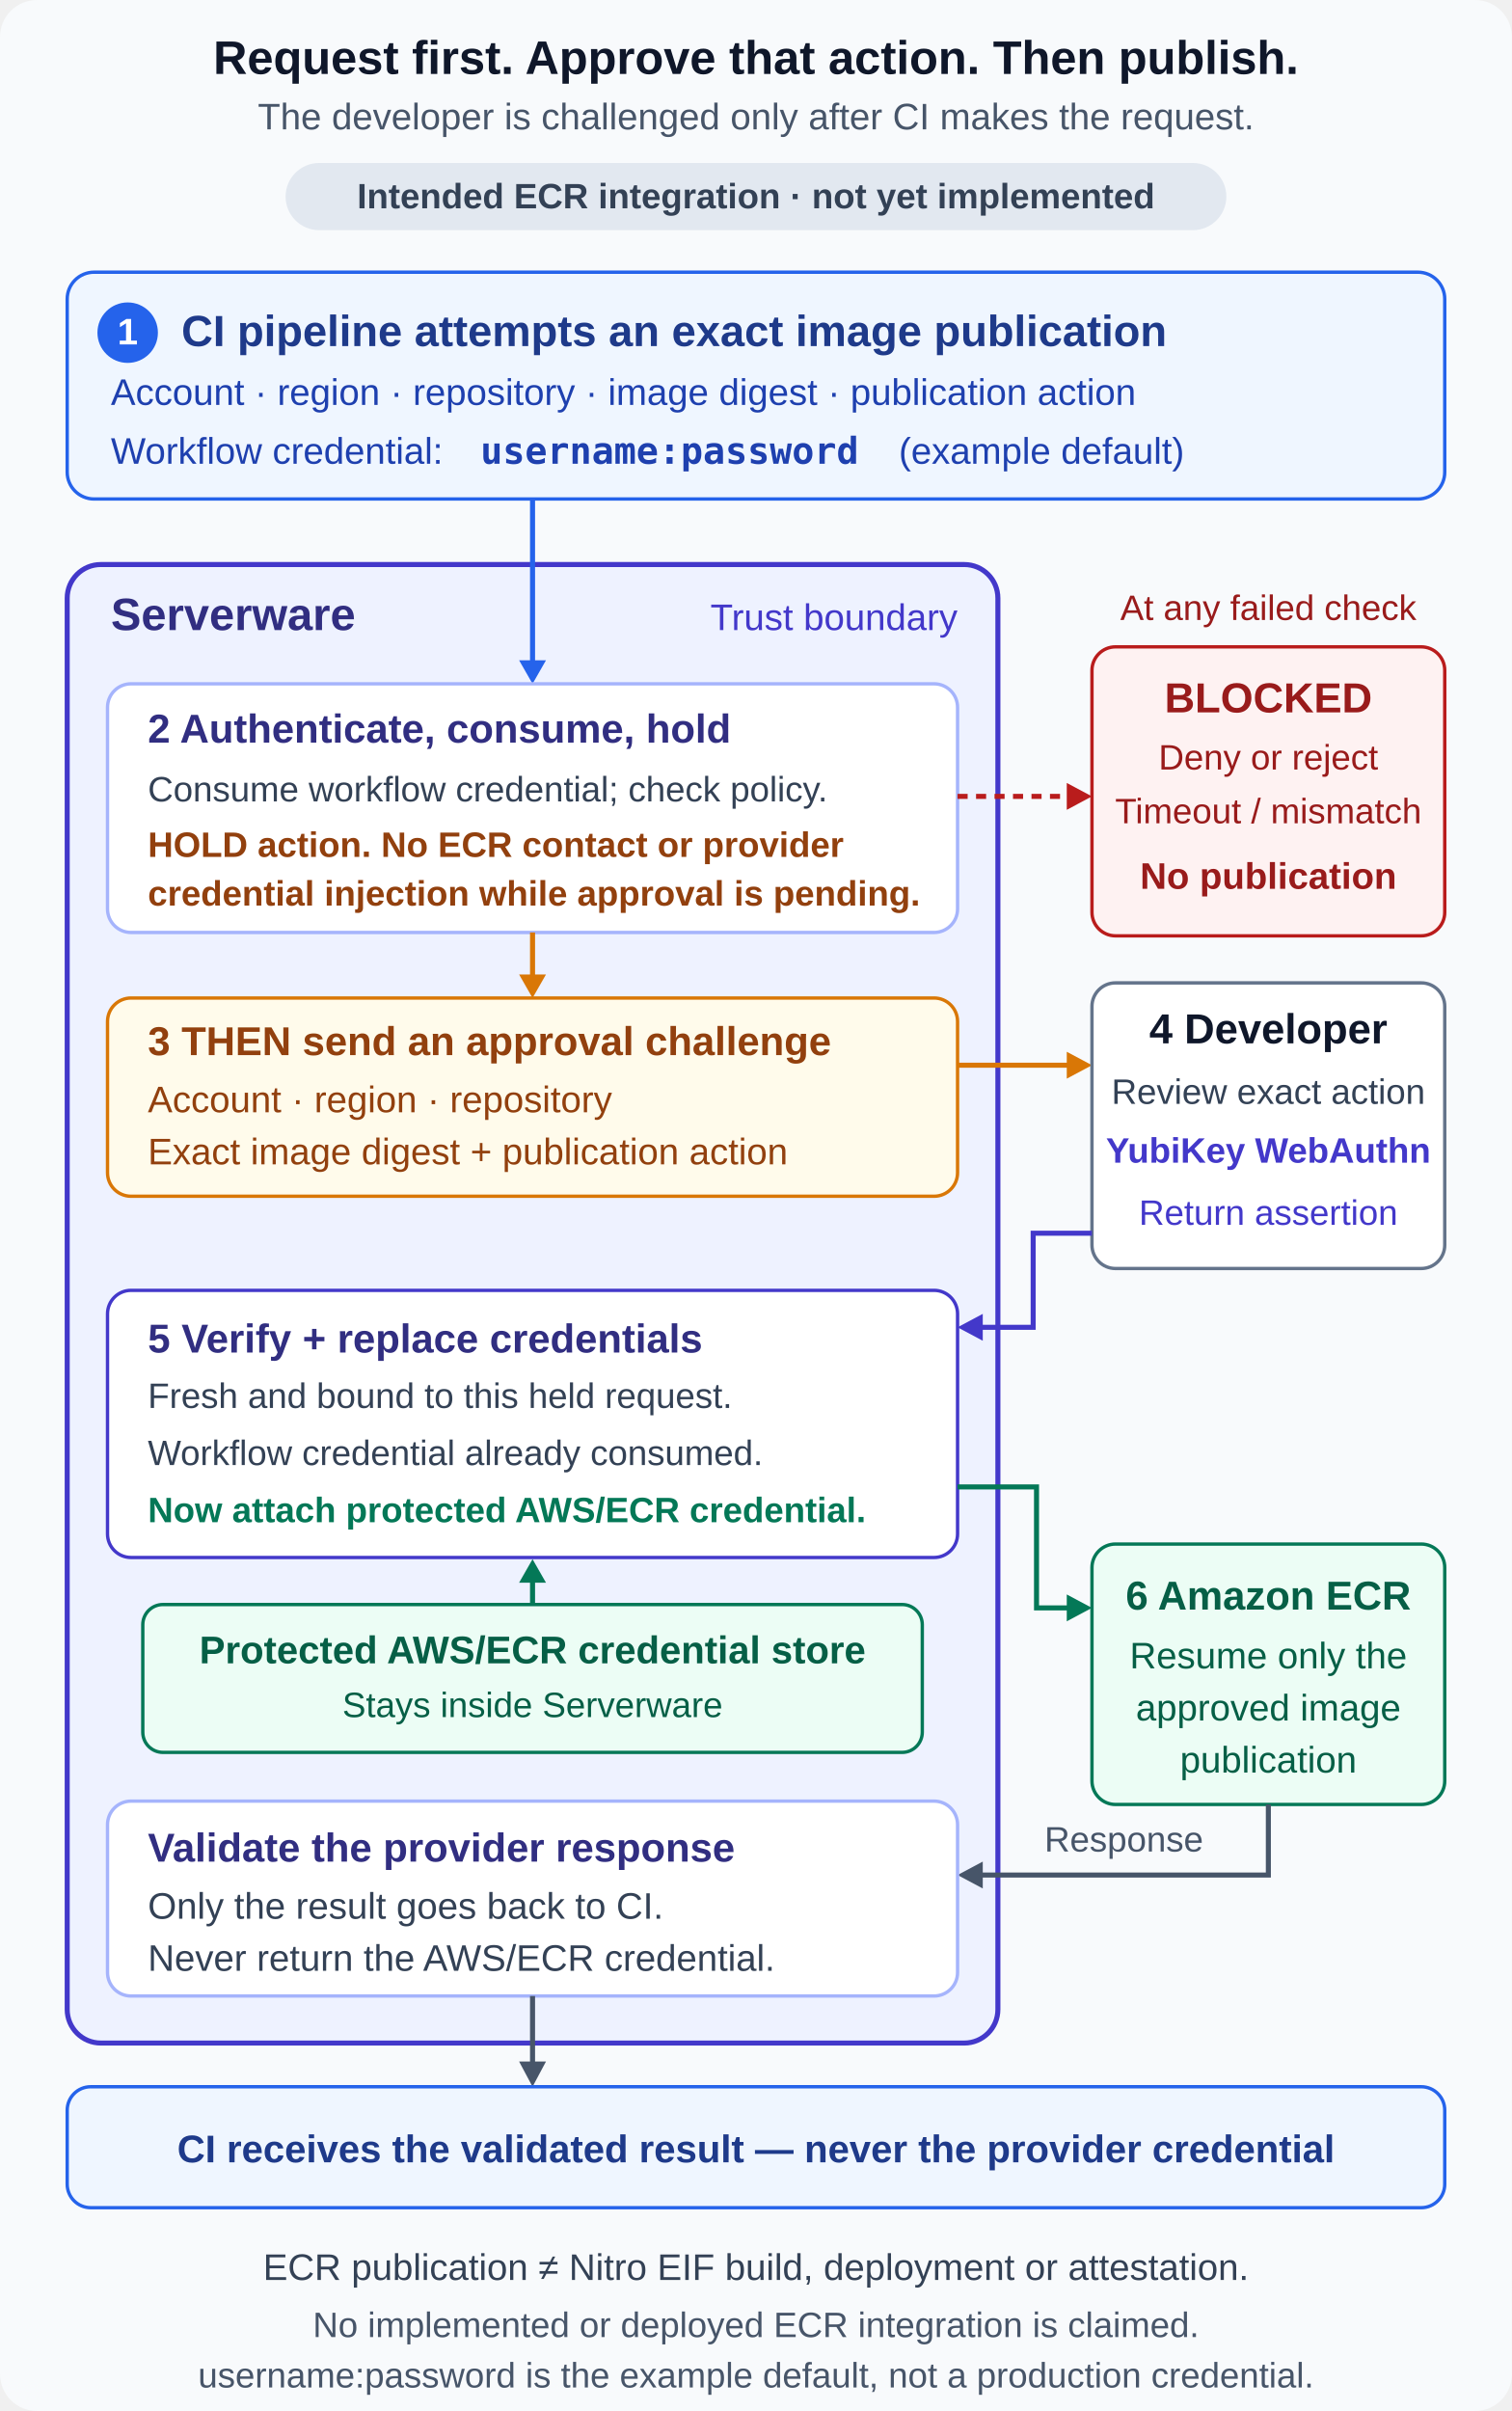
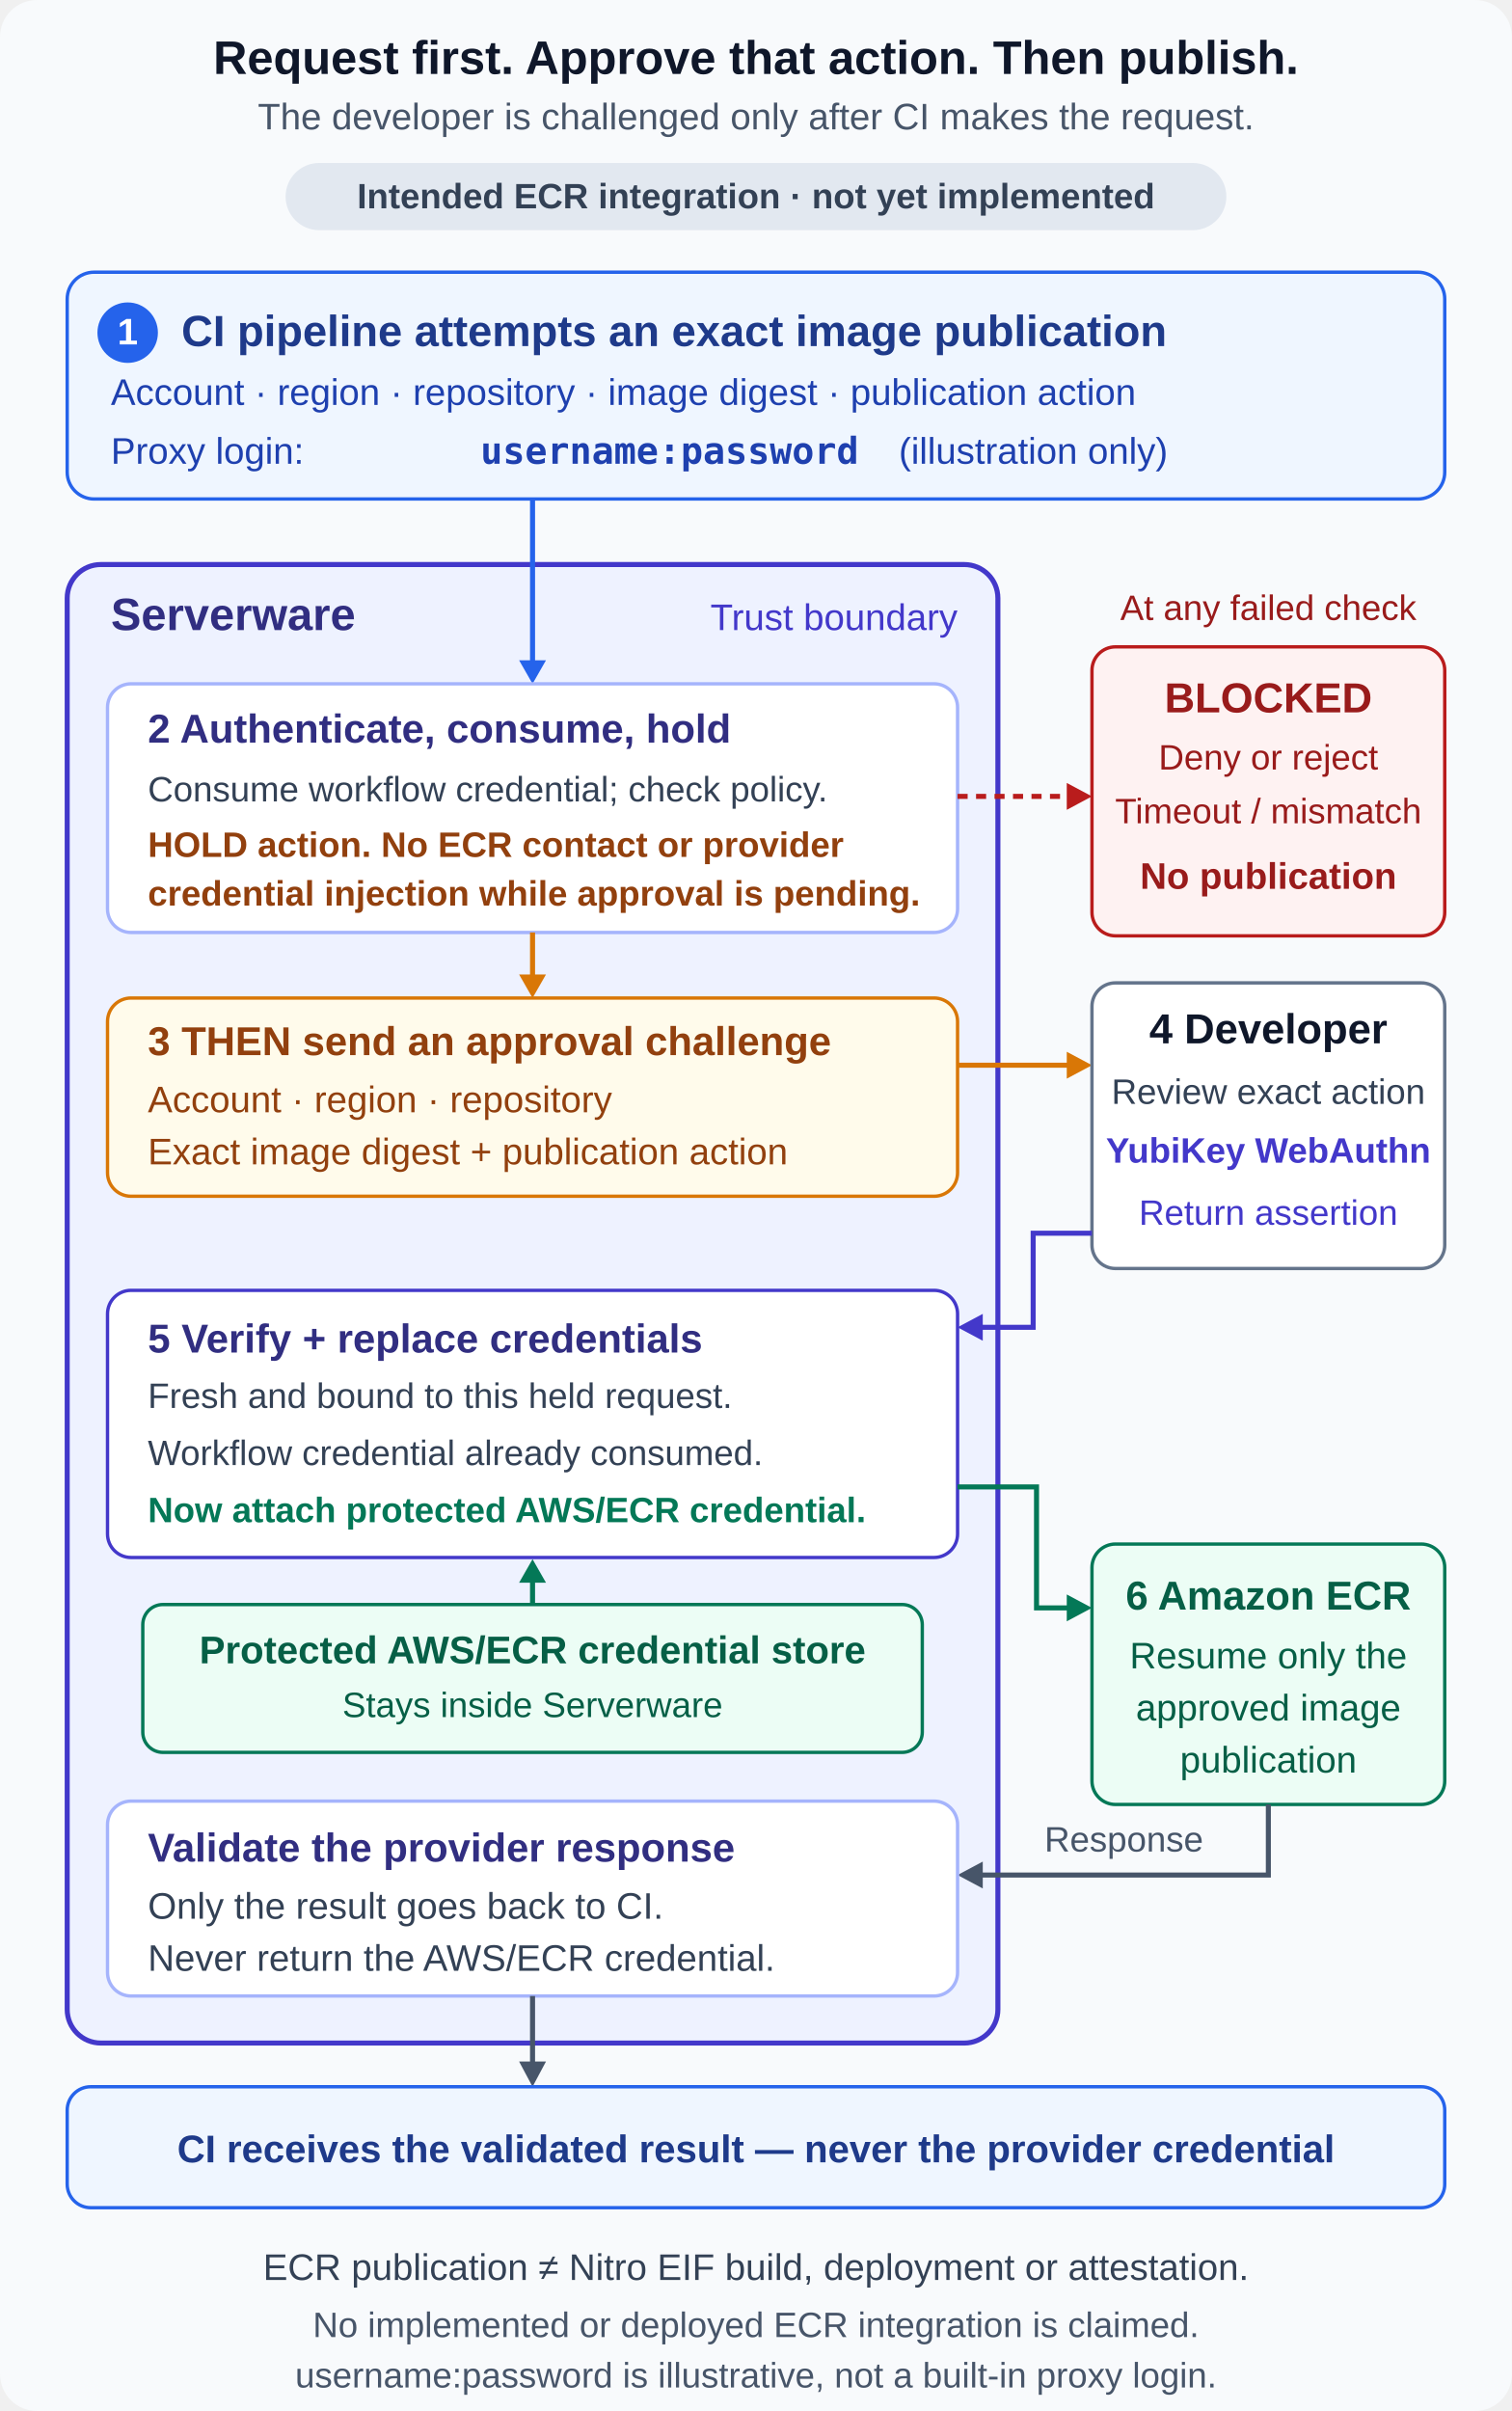
<svg xmlns="http://www.w3.org/2000/svg" width="900" height="1435" viewBox="0 0 900 1435" role="img" aria-labelledby="title desc">
  <rect width="900" height="1435" rx="22" fill="#f8fafc" />
  <g font-family="Arial, Helvetica, sans-serif" fill="#0f172a">
    <text x="450" y="44" text-anchor="middle" font-size="28" font-weight="700">Request first. Approve that action. Then publish.</text>
    <text x="450" y="77" text-anchor="middle" font-size="22" fill="#475569">The developer is challenged only after CI makes the request.</text>
    <rect x="170" y="97" width="560" height="40" rx="20" fill="#e2e8f0" />
    <text x="450" y="124" text-anchor="middle" font-size="21" font-weight="700" fill="#334155">Intended ECR integration · not yet implemented</text>
    <rect x="40" y="162" width="820" height="135" rx="16" fill="#eff6ff" stroke="#2563eb" stroke-width="2" />
    <circle cx="76" cy="198" r="18" fill="#2563eb" />
    <text x="76" y="205" text-anchor="middle" font-size="22" font-weight="700" fill="#fff">1</text>
    <text x="108" y="206" font-size="26" font-weight="700" fill="#1e3a8a">CI pipeline attempts an exact image publication</text>
    <text x="66" y="241" font-size="22" fill="#1e40af">Account · region · repository · image digest · publication action</text>
-     <text x="66" y="276" font-size="22" fill="#1e40af">Workflow credential:</text>
+     <text x="66" y="276" font-size="22" fill="#1e40af">Proxy login:</text>
    <text x="286" y="276" font-size="22" font-family="monospace" font-weight="700" fill="#1e40af">username:password</text>
-     <text x="535" y="276" font-size="22" fill="#1e40af">(example default)</text>
+     <text x="535" y="276" font-size="22" fill="#1e40af">(illustration only)</text>
    <rect x="40" y="336" width="554" height="880" rx="20" fill="#eef2ff" stroke="#4338ca" stroke-width="3" />
    <text x="66" y="375" font-size="27" font-weight="700" fill="#312e81">Serverware</text>
    <text x="570" y="375" text-anchor="end" font-size="22" fill="#4338ca">Trust boundary</text>
    <path d="M317 297V395" fill="none" stroke="#2563eb" stroke-width="3" />
    <path d="M309 393L317 407L325 393Z" fill="#2563eb" />
    <rect x="64" y="407" width="506" height="148" rx="14" fill="#fff" stroke="#a5b4fc" stroke-width="2" />
    <text x="88" y="442" font-size="24" font-weight="700" fill="#312e81">2  Authenticate, consume, hold</text>
    <text x="88" y="477" font-size="21" fill="#334155">Consume workflow credential; check policy.</text>
    <text x="88" y="510" font-size="21" font-weight="700" fill="#92400e">HOLD action. No ECR contact or provider</text>
    <text x="88" y="539" font-size="21" font-weight="700" fill="#92400e">credential injection while approval is pending.</text>
    <text x="755" y="369" text-anchor="middle" font-size="21" fill="#991b1b">At any failed check</text>
    <rect x="650" y="385" width="210" height="172" rx="14" fill="#fef2f2" stroke="#b91c1c" stroke-width="2" />
    <text x="755" y="424" text-anchor="middle" font-size="25" font-weight="700" fill="#991b1b">BLOCKED</text>
    <text x="755" y="458" text-anchor="middle" font-size="21" fill="#991b1b">Deny or reject</text>
    <text x="755" y="490" text-anchor="middle" font-size="21" fill="#991b1b">Timeout / mismatch</text>
    <text x="755" y="529" text-anchor="middle" font-size="22" font-weight="700" fill="#991b1b">No publication</text>
    <path d="M570 474H636" fill="none" stroke="#b91c1c" stroke-width="3" stroke-dasharray="6 5" />
    <path d="M635 466L650 474L635 482Z" fill="#b91c1c" />
    <path d="M317 555V581" fill="none" stroke="#d97706" stroke-width="3" />
    <path d="M309 580L317 594L325 580Z" fill="#d97706" />
    <rect x="64" y="594" width="506" height="118" rx="14" fill="#fffbeb" stroke="#d97706" stroke-width="2" />
    <text x="88" y="628" font-size="24" font-weight="700" fill="#92400e">3  THEN send an approval challenge</text>
    <text x="88" y="662" font-size="22" fill="#92400e">Account · region · repository</text>
    <text x="88" y="693" font-size="22" fill="#92400e">Exact image digest + publication action</text>
    <path d="M570 634H636" fill="none" stroke="#d97706" stroke-width="3" />
    <path d="M635 626L650 634L635 642Z" fill="#d97706" />
    <rect x="650" y="585" width="210" height="170" rx="14" fill="#fff" stroke="#64748b" stroke-width="2" />
    <text x="755" y="621" text-anchor="middle" font-size="25" font-weight="700">4  Developer</text>
    <text x="755" y="657" text-anchor="middle" font-size="21" fill="#334155">Review exact action</text>
    <text x="755" y="692" text-anchor="middle" font-size="21" font-weight="700" fill="#4338ca">YubiKey WebAuthn</text>
    <text x="755" y="729" text-anchor="middle" font-size="21" fill="#4338ca">Return assertion</text>
    <path d="M650 734H615V790H584" fill="none" stroke="#4338ca" stroke-width="3" />
    <path d="M585 782L570 790L585 798Z" fill="#4338ca" />
    <rect x="64" y="768" width="506" height="159" rx="14" fill="#fff" stroke="#4338ca" stroke-width="2" />
    <text x="88" y="805" font-size="24" font-weight="700" fill="#312e81">5  Verify + replace credentials</text>
    <text x="88" y="838" font-size="21" fill="#334155">Fresh and bound to this held request.</text>
    <text x="88" y="872" font-size="21" fill="#334155">Workflow credential already consumed.</text>
    <text x="88" y="906" font-size="21" font-weight="700" fill="#047857">Now attach protected AWS/ECR credential.</text>
    <rect x="85" y="955" width="464" height="88" rx="12" fill="#ecfdf5" stroke="#047857" stroke-width="2" />
    <text x="317" y="990" text-anchor="middle" font-size="23" font-weight="700" fill="#065f46">Protected AWS/ECR credential store</text>
    <text x="317" y="1022" text-anchor="middle" font-size="21" fill="#065f46">Stays inside Serverware</text>
    <path d="M317 955V941" fill="none" stroke="#047857" stroke-width="3" />
    <path d="M309 942L317 928L325 942Z" fill="#047857" />
    <path d="M570 885H617V957H636" fill="none" stroke="#047857" stroke-width="3" />
    <path d="M635 949L650 957L635 965Z" fill="#047857" />
    <rect x="650" y="919" width="210" height="155" rx="14" fill="#ecfdf5" stroke="#047857" stroke-width="2" />
    <text x="755" y="958" text-anchor="middle" font-size="24" font-weight="700" fill="#065f46">6  Amazon ECR</text>
    <text x="755" y="993" text-anchor="middle" font-size="22" fill="#065f46">Resume only the</text>
    <text x="755" y="1024" text-anchor="middle" font-size="22" fill="#065f46">approved image</text>
    <text x="755" y="1055" text-anchor="middle" font-size="22" fill="#065f46">publication</text>
    <path d="M755 1074V1116H584" fill="none" stroke="#475569" stroke-width="3" />
    <path d="M585 1108L570 1116L585 1124Z" fill="#475569" />
    <text x="669" y="1102" text-anchor="middle" font-size="21" fill="#475569">Response</text>
    <rect x="64" y="1072" width="506" height="116" rx="14" fill="#fff" stroke="#a5b4fc" stroke-width="2" />
    <text x="88" y="1108" font-size="24" font-weight="700" fill="#312e81">Validate the provider response</text>
    <text x="88" y="1142" font-size="22" fill="#334155">Only the result goes back to CI.</text>
    <text x="88" y="1173" font-size="22" fill="#334155">Never return the AWS/ECR credential.</text>
    <path d="M317 1188V1228" fill="none" stroke="#475569" stroke-width="3" />
    <path d="M309 1227L317 1242L325 1227Z" fill="#475569" />
    <rect x="40" y="1242" width="820" height="72" rx="14" fill="#eff6ff" stroke="#2563eb" stroke-width="2" />
    <text x="450" y="1287" text-anchor="middle" font-size="23" font-weight="700" fill="#1e3a8a">CI receives the validated result — never the provider credential</text>
    <text x="450" y="1357" text-anchor="middle" font-size="22" fill="#334155">ECR publication ≠ Nitro EIF build, deployment or attestation.</text>
    <text x="450" y="1391" text-anchor="middle" font-size="21" fill="#475569">No implemented or deployed ECR integration is claimed.</text>
-     <text x="450" y="1421" text-anchor="middle" font-size="21" fill="#475569">username:password is the example default, not a production credential.</text>
+     <text x="450" y="1421" text-anchor="middle" font-size="21" fill="#475569">username:password is illustrative, not a built-in proxy login.</text>
  </g>
</svg>
